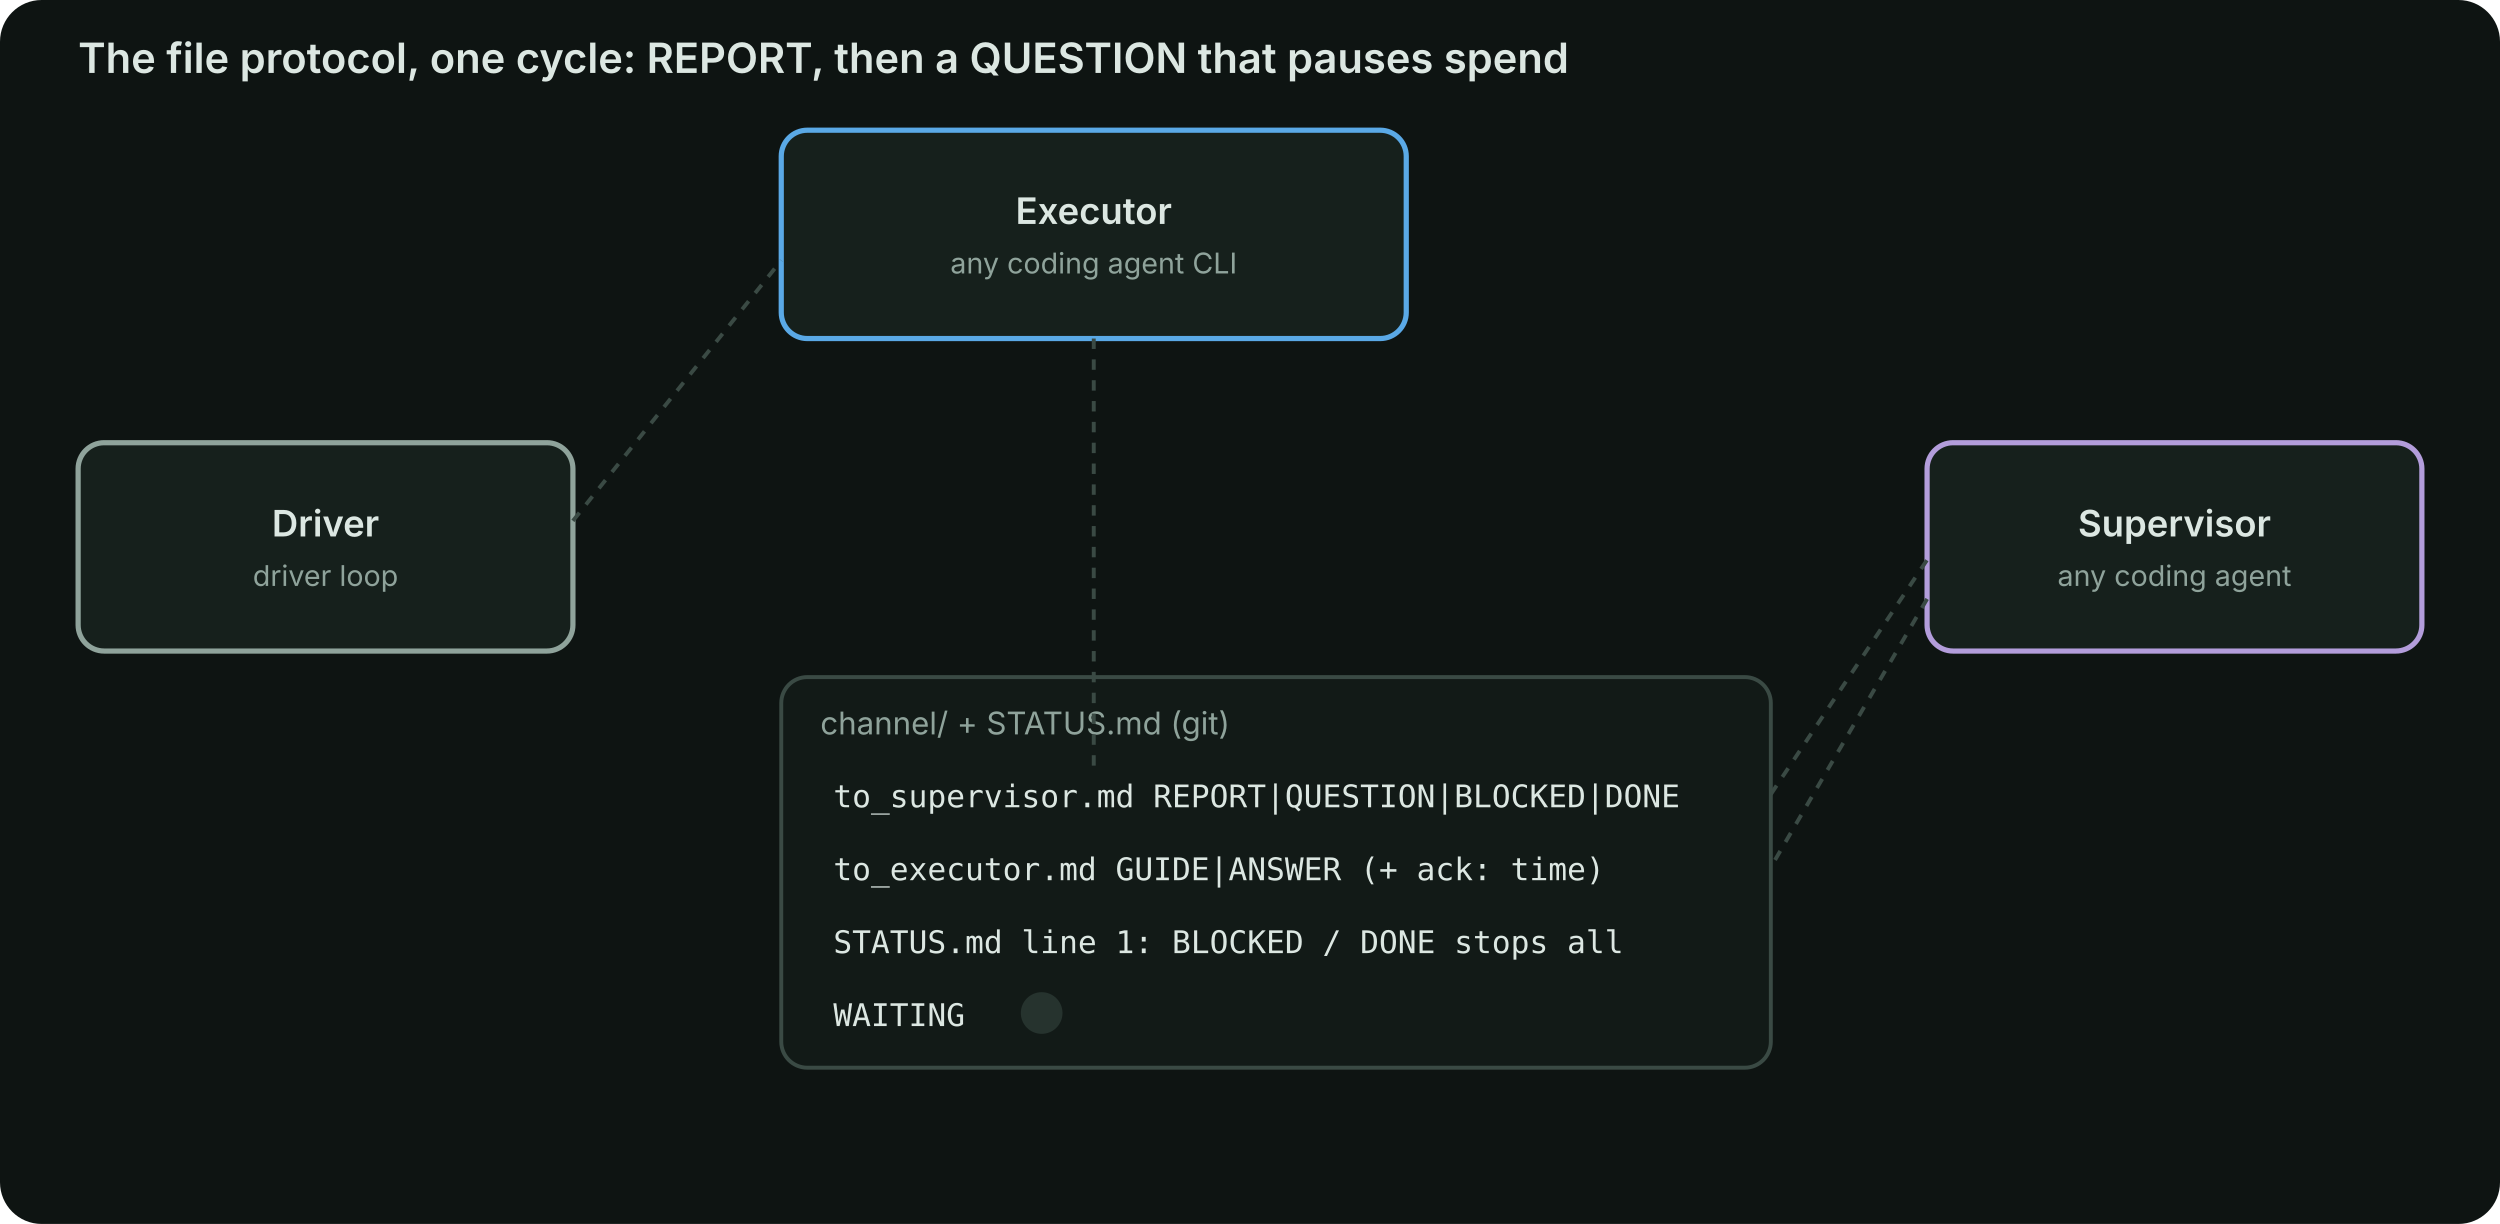
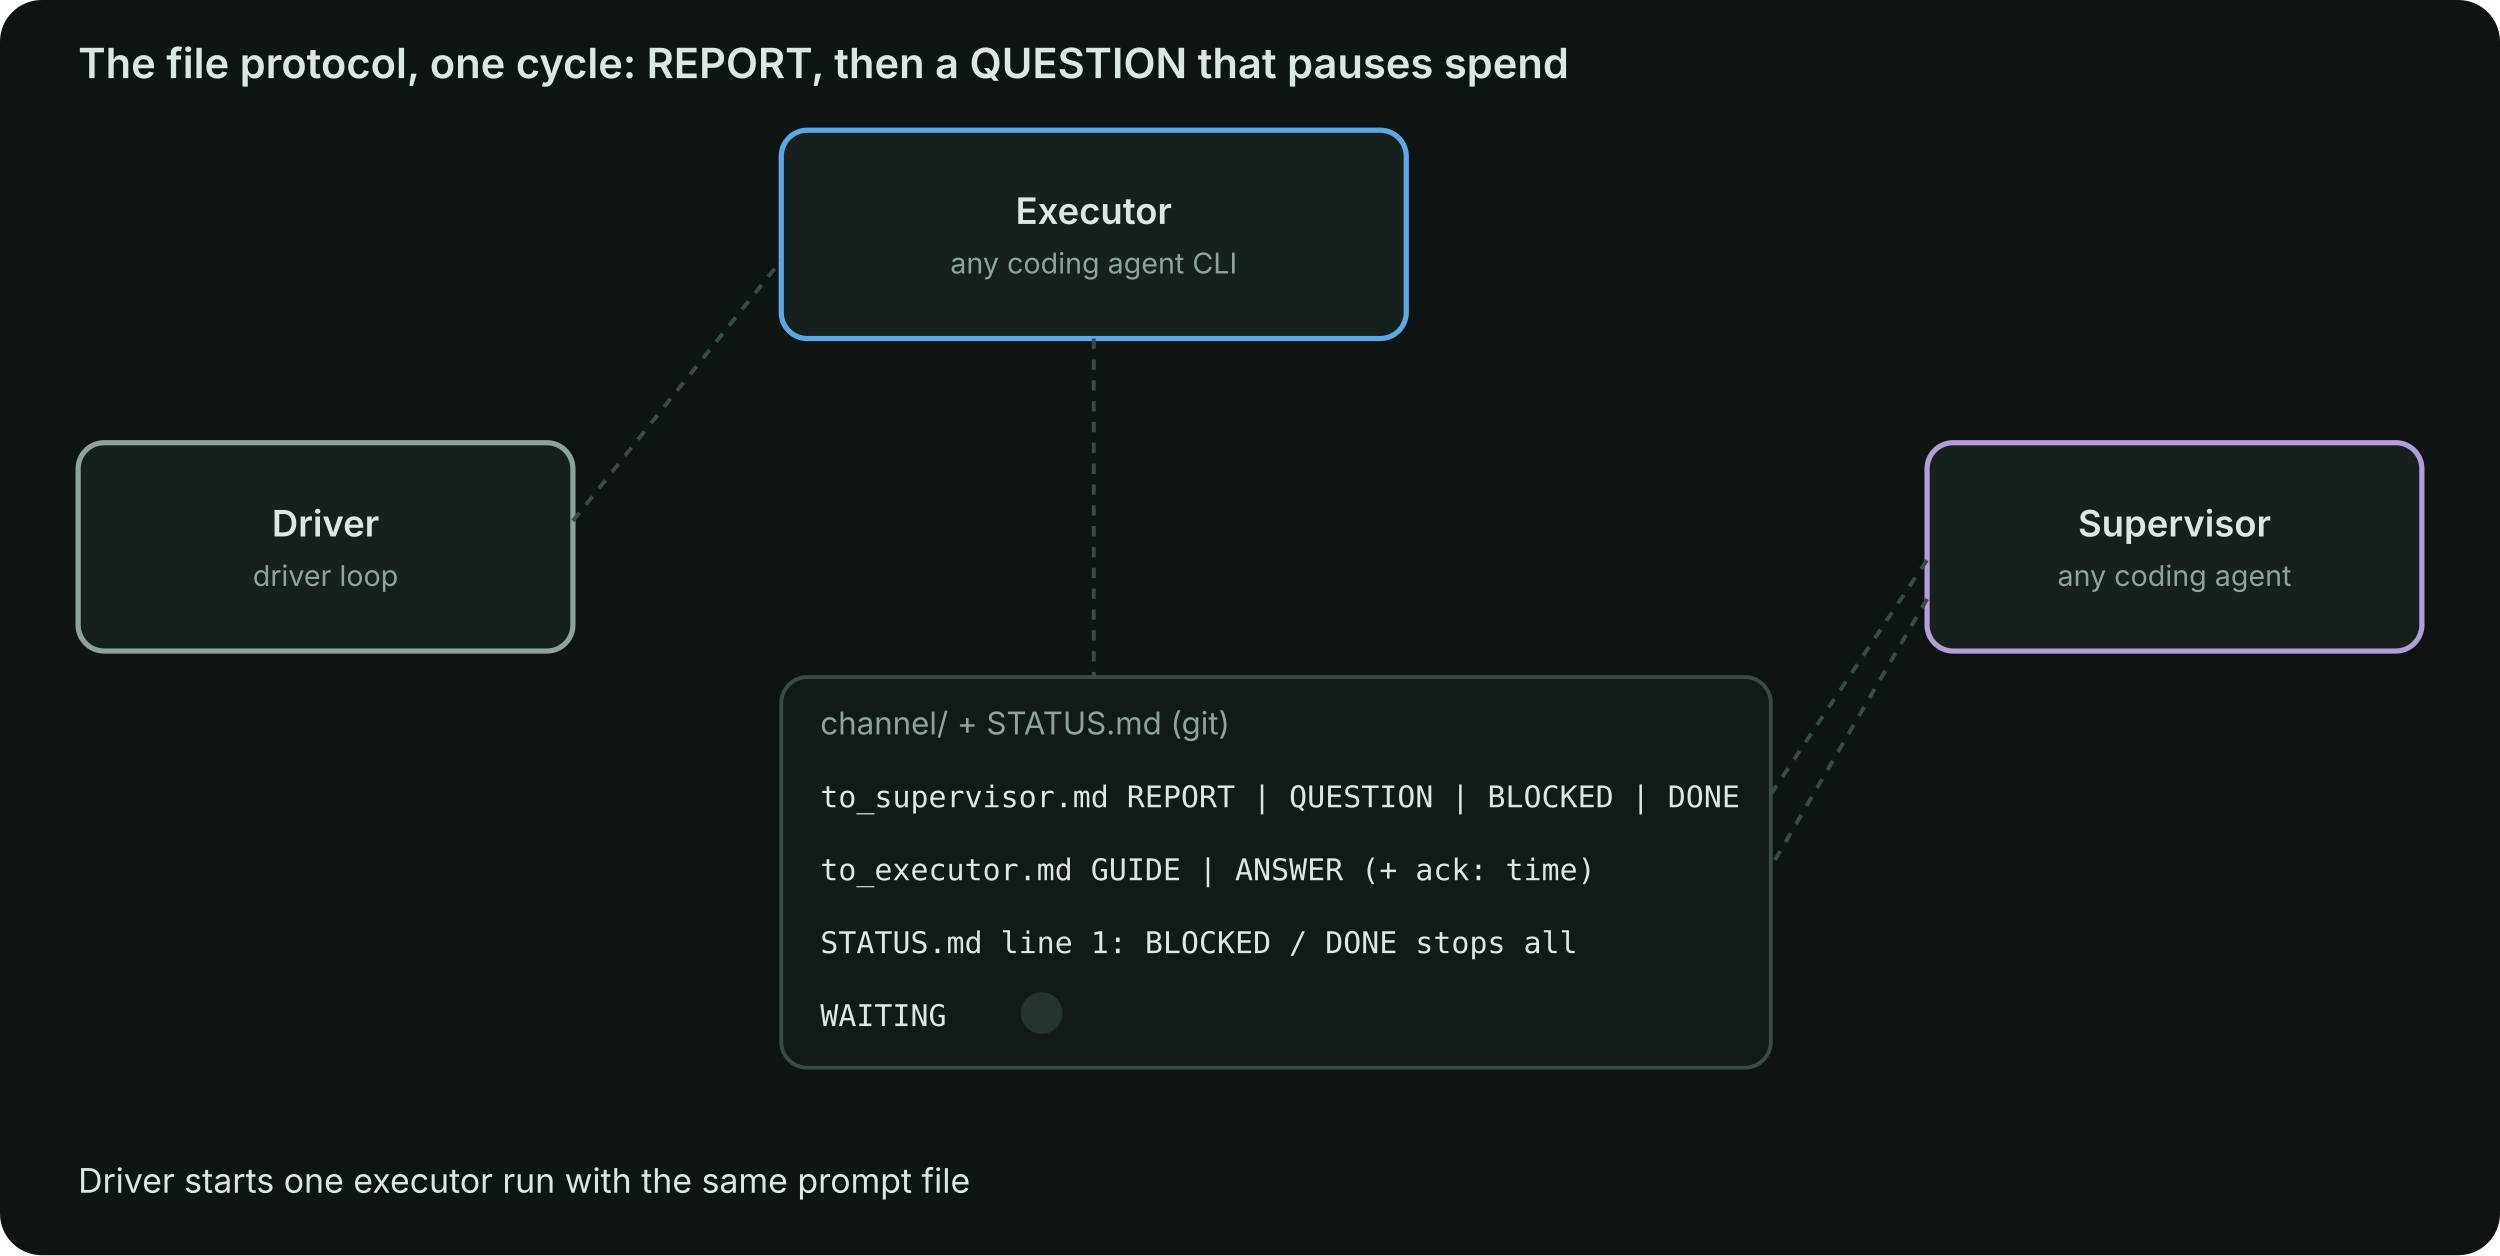
- <svg xmlns="http://www.w3.org/2000/svg" viewBox="0 0 960 470" font-family="IBM Plex Sans, Inter, Helvetica, Arial, sans-serif" role="img">
-   <style>@media (prefers-reduced-motion: reduce){*{animation:none!important}}</style>
-   <rect width="960" height="470" rx="16" fill="#0E1412" />
-   <text x="30" y="28" font-size="16" font-weight="600" fill="#DCE7E2">The file protocol, one cycle: REPORT, then a QUESTION that pauses spend</text>
+ <svg xmlns="http://www.w3.org/2000/svg" viewBox="0 0 960 482" font-family="IBM Plex Sans, Inter, Helvetica, Arial, sans-serif" role="img">
+   <style>.static-fallback{display:none}@media (prefers-reduced-motion: reduce){.anim{display:none}.static-fallback{display:inline}}</style>
+   <rect width="960" height="482" rx="16" fill="#0E1412" />
+   <text x="30" y="30" font-size="16" font-weight="600" fill="#DCE7E2">The file protocol, one cycle: REPORT, then a QUESTION that pauses spend</text>
  <rect x="30" y="170" width="190" height="80" rx="10" fill="#16201C" stroke="#8FA39B" stroke-width="2" />
-   <text x="125.0" y="206.0" text-anchor="middle" font-weight="600" font-size="14" fill="#DCE7E2">Driver</text>
-   <text x="125.0" y="225.0" text-anchor="middle" font-size="11" fill="#8FA39B">driver loop</text>
+   <text x="125" y="206" text-anchor="middle" font-weight="600" font-size="14" fill="#DCE7E2">Driver</text>
+   <text x="125" y="225" text-anchor="middle" font-size="11" fill="#8FA39B">driver loop</text>
  <rect x="300" y="50" width="240" height="80" rx="10" fill="#16201C" stroke="#5AA9E6" stroke-width="2" />
-   <text x="420.0" y="86.0" text-anchor="middle" font-weight="600" font-size="14" fill="#DCE7E2">Executor</text>
-   <text x="420.0" y="105.0" text-anchor="middle" font-size="11" fill="#8FA39B">any coding agent CLI</text>
+   <text x="420" y="86" text-anchor="middle" font-weight="600" font-size="14" fill="#DCE7E2">Executor</text>
+   <text x="420" y="105" text-anchor="middle" font-size="11" fill="#8FA39B">any coding agent CLI</text>
  <rect x="740" y="170" width="190" height="80" rx="10" fill="#16201C" stroke="#B39DDB" stroke-width="2" />
-   <text x="835.0" y="206.0" text-anchor="middle" font-weight="600" font-size="14" fill="#DCE7E2">Supervisor</text>
-   <text x="835.0" y="225.0" text-anchor="middle" font-size="11" fill="#8FA39B">any coding agent</text>
+   <text x="835" y="206" text-anchor="middle" font-weight="600" font-size="14" fill="#DCE7E2">Supervisor</text>
+   <text x="835" y="225" text-anchor="middle" font-size="11" fill="#8FA39B">any coding agent</text>
  <rect x="300" y="260" width="380" height="150" rx="10" fill="#121A17" stroke="#3A4A44" stroke-width="1.5" />
  <text x="315" y="282" font-size="12" fill="#8FA39B">channel/ + STATUS.md (git)</text>
-   <text x="320" y="310" font-size="12" fill="#DCE7E2" font-family="Menlo,monospace">to_supervisor.md  REPORT|QUESTION|BLOCKED|DONE</text>
-   <text x="320" y="338" font-size="12" fill="#DCE7E2" font-family="Menlo,monospace">to_executor.md    GUIDE|ANSWER (+ ack: time)</text>
-   <text x="320" y="366" font-size="12" fill="#DCE7E2" font-family="Menlo,monospace">STATUS.md      line 1: BLOCKED / DONE stops all</text>
-   <text x="320" y="394" font-size="12" fill="#DCE7E2" font-family="Menlo,monospace">WAITING</text>
+   <text x="315" y="310" font-size="11.5" fill="#DCE7E2" font-family="IBM Plex Mono, Menlo, monospace">to_supervisor.md  REPORT | QUESTION | BLOCKED | DONE</text>
+   <text x="315" y="338" font-size="11.5" fill="#DCE7E2" font-family="IBM Plex Mono, Menlo, monospace">to_executor.md    GUIDE | ANSWER (+ ack: time)</text>
+   <text x="315" y="366" font-size="11.5" fill="#DCE7E2" font-family="IBM Plex Mono, Menlo, monospace">STATUS.md         line 1: BLOCKED / DONE stops all</text>
+   <text x="315" y="394" font-size="11.5" fill="#DCE7E2" font-family="IBM Plex Mono, Menlo, monospace">WAITING</text>
  <circle cx="400" cy="389" r="8" fill="#26332E" />
-   <circle cx="400" cy="389" r="8" fill="#FF8A65" opacity="0">
-     <animate attributeName="opacity" values="0;0;1;1;0;0" keyTimes="0;0.529;0.543;0.857;0.871;1" dur="14s" repeatCount="indefinite" />
-   </circle>
-   <text x="415" y="394" font-size="12" fill="#FF8A65" opacity="0">
-     <animate attributeName="opacity" values="0;0;1;1;0;0" keyTimes="0;0.529;0.543;0.857;0.871;1" dur="14s" repeatCount="indefinite" />driver paused, no spend</text>
  <g stroke="#3A4A44" stroke-width="1.5" fill="none" stroke-dasharray="4 4">
    <path d="M220,200 L300,100" />
-     <path d="M420,130 L420,295" />
+     <path d="M420,130 L420,260" />
    <path d="M680,305 L740,215" />
    <path d="M740,230 L680,333" />
  </g>
-   <g opacity="0">
-     <animate attributeName="opacity" values="0;0;1;1;0;0" keyTimes="0;0.011;0.021;0.171;0.182;1" dur="14s" repeatCount="indefinite" />
-     <circle r="9" fill="#8FA39B">
-       <animateMotion path="M220,200 L300,100" dur="14s" repeatCount="indefinite" keyPoints="0;0;1;1" keyTimes="0;0.021;0.129;1" calcMode="linear" />
+   <g class="anim">
+     <circle cx="400" cy="389" r="8" fill="#FF8A65" opacity="0">
+       <animate attributeName="opacity" values="0;0;1;1;0;0" keyTimes="0;0.529;0.543;0.857;0.871;1" dur="14s" repeatCount="indefinite" />
    </circle>
-     <text x="160" y="140" fill="#8FA39B" font-weight="600" font-size="13">iteration N</text>
+     <text x="415" y="394" font-size="12" fill="#FF8A65" opacity="0">
+       <animate attributeName="opacity" values="0;0;1;1;0;0" keyTimes="0;0.529;0.543;0.857;0.871;1" dur="14s" repeatCount="indefinite" />driver paused, no spend</text>
+     <g opacity="0">
+       <animate attributeName="opacity" values="0;0;1;1;0;0" keyTimes="0;0.011;0.021;0.171;0.182;1" dur="14s" repeatCount="indefinite" />
+       <circle r="9" fill="#8FA39B">
+         <animateMotion path="M220,200 L300,100" dur="14s" repeatCount="indefinite" keyPoints="0;0;1;1" keyTimes="0;0.021;0.129;1" calcMode="linear" />
+       </circle>
+       <text x="155" y="140" fill="#8FA39B" font-weight="600" font-size="13">iteration N</text>
+     </g>
+     <g opacity="0">
+       <animate attributeName="opacity" values="0;0;1;1;0;0" keyTimes="0;0.146;0.157;0.314;0.325;1" dur="14s" repeatCount="indefinite" />
+       <circle r="9" fill="#5AA9E6">
+         <animateMotion path="M420,130 L420,260" dur="14s" repeatCount="indefinite" keyPoints="0;0;1;1" keyTimes="0;0.157;0.271;1" calcMode="linear" />
+       </circle>
+       <text x="434" y="200" fill="#5AA9E6" font-weight="600" font-size="13">REPORT</text>
+     </g>
+     <g opacity="0">
+       <animate attributeName="opacity" values="0;0;1;1;0;0" keyTimes="0;0.296;0.307;0.457;0.468;1" dur="14s" repeatCount="indefinite" />
+       <circle r="9" fill="#8FA39B">
+         <animateMotion path="M220,200 L300,100" dur="14s" repeatCount="indefinite" keyPoints="0;0;1;1" keyTimes="0;0.307;0.414;1" calcMode="linear" />
+       </circle>
+       <text x="148" y="140" fill="#8FA39B" font-weight="600" font-size="13">iteration N+1</text>
+     </g>
+     <g opacity="0">
+       <animate attributeName="opacity" values="0;0;1;1;0;0" keyTimes="0;0.418;0.429;0.579;0.589;1" dur="14s" repeatCount="indefinite" />
+       <circle r="9" fill="#FF8A65">
+         <animateMotion path="M420,130 L420,260" dur="14s" repeatCount="indefinite" keyPoints="0;0;1;1" keyTimes="0;0.429;0.536;1" calcMode="linear" />
+       </circle>
+       <text x="434" y="200" fill="#FF8A65" font-weight="600" font-size="13">QUESTION + touch WAITING</text>
+     </g>
+     <g opacity="0">
+       <animate attributeName="opacity" values="0;0;1;1;0;0" keyTimes="0;0.575;0.586;0.729;0.739;1" dur="14s" repeatCount="indefinite" />
+       <circle r="9" fill="#FF8A65">
+         <animateMotion path="M680,305 L740,215" dur="14s" repeatCount="indefinite" keyPoints="0;0;1;1" keyTimes="0;0.586;0.686;1" calcMode="linear" />
+       </circle>
+       <text x="705" y="150" fill="#FF8A65" font-weight="600" font-size="13">watcher sees QUESTION</text>
+     </g>
+     <g opacity="0">
+       <animate attributeName="opacity" values="0;0;1;1;0;0" keyTimes="0;0.704;0.714;0.871;0.882;1" dur="14s" repeatCount="indefinite" />
+       <circle r="9" fill="#B39DDB">
+         <animateMotion path="M740,230 L680,333" dur="14s" repeatCount="indefinite" keyPoints="0;0;1;1" keyTimes="0;0.714;0.829;1" calcMode="linear" />
+       </circle>
+       <text x="705" y="340" fill="#B39DDB" font-weight="600" font-size="13">verify, ANSWER, rm WAITING</text>
+     </g>
+     <g opacity="0">
+       <animate attributeName="opacity" values="0;0;1;1;0;0" keyTimes="0;0.861;0.871;0.985;0.995;1" dur="14s" repeatCount="indefinite" />
+       <circle r="9" fill="#8FA39B">
+         <animateMotion path="M220,200 L300,100" dur="14s" repeatCount="indefinite" keyPoints="0;0;1;1" keyTimes="0;0.871;0.964;1" calcMode="linear" />
+       </circle>
+       <text x="140" y="140" fill="#8FA39B" font-weight="600" font-size="13">N+2: ack: ANSWER</text>
+     </g>
+     <text x="30" y="458" font-size="13" fill="#DCE7E2">
+       <animate attributeName="opacity" values="1;1;0;0" keyTimes="0;0.129;0.143;1" dur="14s" repeatCount="indefinite" />Driver starts one executor run with the same prompt file</text>
+     <text x="30" y="458" font-size="13" fill="#DCE7E2" opacity="0">
+       <animate attributeName="opacity" values="0;0;1;1;0;0" keyTimes="0;0.129;0.143;0.271;0.286;1" dur="14s" repeatCount="indefinite" />Executor does one step, appends a REPORT, commits</text>
+     <text x="30" y="458" font-size="13" fill="#DCE7E2" opacity="0">
+       <animate attributeName="opacity" values="0;0;1;1;0;0" keyTimes="0;0.271;0.286;0.414;0.429;1" dur="14s" repeatCount="indefinite" />Next iteration: supervisor ignores REPORTs (no tokens spent)</text>
+     <text x="30" y="458" font-size="13" fill="#DCE7E2" opacity="0">
+       <animate attributeName="opacity" values="0;0;1;1;0;0" keyTimes="0;0.414;0.429;0.557;0.571;1" dur="14s" repeatCount="indefinite" />Spend ahead: QUESTION with options and a pick, then WAITING</text>
+     <text x="30" y="458" font-size="13" fill="#DCE7E2" opacity="0">
+       <animate attributeName="opacity" values="0;0;1;1;0;0" keyTimes="0;0.557;0.571;0.7;0.714;1" dur="14s" repeatCount="indefinite" />Driver sleeps while WAITING exists and supervisor wakes on QUESTION</text>
+     <text x="30" y="458" font-size="13" fill="#DCE7E2" opacity="0">
+       <animate attributeName="opacity" values="0;0;1;1;0;0" keyTimes="0;0.7;0.714;0.843;0.857;1" dur="14s" repeatCount="indefinite" />Supervisor verifies from the raw log, answers, removes WAITING</text>
+     <text x="30" y="458" font-size="13" fill="#DCE7E2" opacity="0">
+       <animate attributeName="opacity" values="0;0;1;1;0;0" keyTimes="0;0.843;0.857;0.98;0.995;1" dur="14s" repeatCount="indefinite" />Executor acknowledges the ANSWER and resumes work</text>
  </g>
-   <g opacity="0">
-     <animate attributeName="opacity" values="0;0;1;1;0;0" keyTimes="0;0.146;0.157;0.314;0.325;1" dur="14s" repeatCount="indefinite" />
-     <circle r="9" fill="#5AA9E6">
-       <animateMotion path="M420,130 L420,300" dur="14s" repeatCount="indefinite" keyPoints="0;0;1;1" keyTimes="0;0.157;0.271;1" calcMode="linear" />
-     </circle>
-     <text x="430" y="220" fill="#5AA9E6" font-weight="600" font-size="13">REPORT</text>
+   <g class="static-fallback">
+     <circle cx="400" cy="389" r="8" fill="#FF8A65" />
+     <text x="415" y="394" font-size="12" fill="#FF8A65">driver paused while WAITING exists</text>
+     <text x="148" y="140" fill="#8FA39B" font-weight="600" font-size="13">1. start step</text>
+     <text x="434" y="192" fill="#5AA9E6" font-weight="600" font-size="13">2. REPORT /</text>
+     <text x="434" y="210" fill="#FF8A65" font-weight="600" font-size="13">QUESTION + WAITING</text>
+     <text x="705" y="150" fill="#FF8A65" font-weight="600" font-size="13">3. wake on QUESTION</text>
+     <text x="705" y="340" fill="#B39DDB" font-weight="600" font-size="13">4. ANSWER + rm WAITING</text>
+     <text x="30" y="458" font-size="13" fill="#DCE7E2">Cycle: Driver starts step -&gt; Executor logs REPORT or QUESTION + WAITING -&gt; Supervisor answers and clears WAITING</text>
  </g>
-   <g opacity="0">
-     <animate attributeName="opacity" values="0;0;1;1;0;0" keyTimes="0;0.296;0.307;0.457;0.468;1" dur="14s" repeatCount="indefinite" />
-     <circle r="9" fill="#8FA39B">
-       <animateMotion path="M220,200 L300,100" dur="14s" repeatCount="indefinite" keyPoints="0;0;1;1" keyTimes="0;0.307;0.414;1" calcMode="linear" />
-     </circle>
-     <text x="150" y="140" fill="#8FA39B" font-weight="600" font-size="13">iteration N+1</text>
-   </g>
-   <g opacity="0">
-     <animate attributeName="opacity" values="0;0;1;1;0;0" keyTimes="0;0.418;0.429;0.579;0.589;1" dur="14s" repeatCount="indefinite" />
-     <circle r="9" fill="#FF8A65">
-       <animateMotion path="M420,130 L420,300" dur="14s" repeatCount="indefinite" keyPoints="0;0;1;1" keyTimes="0;0.429;0.536;1" calcMode="linear" />
-     </circle>
-     <text x="430" y="220" fill="#FF8A65" font-weight="600" font-size="13">QUESTION + touch WAITING</text>
-   </g>
-   <g opacity="0">
-     <animate attributeName="opacity" values="0;0;1;1;0;0" keyTimes="0;0.575;0.586;0.729;0.739;1" dur="14s" repeatCount="indefinite" />
-     <circle r="9" fill="#FF8A65">
-       <animateMotion path="M680,305 L740,215" dur="14s" repeatCount="indefinite" keyPoints="0;0;1;1" keyTimes="0;0.586;0.686;1" calcMode="linear" />
-     </circle>
-     <text x="700" y="150" fill="#FF8A65" font-weight="600" font-size="13">watcher sees QUESTION</text>
-   </g>
-   <g opacity="0">
-     <animate attributeName="opacity" values="0;0;1;1;0;0" keyTimes="0;0.704;0.714;0.871;0.882;1" dur="14s" repeatCount="indefinite" />
-     <circle r="9" fill="#B39DDB">
-       <animateMotion path="M740,230 L680,333" dur="14s" repeatCount="indefinite" keyPoints="0;0;1;1" keyTimes="0;0.714;0.829;1" calcMode="linear" />
-     </circle>
-     <text x="700" y="445" fill="#B39DDB" font-weight="600" font-size="13">verify, ANSWER, rm WAITING</text>
-   </g>
-   <g opacity="0">
-     <animate attributeName="opacity" values="0;0;1;1;0;0" keyTimes="0;0.861;0.871;1.007;1.007;1.007" dur="14s" repeatCount="indefinite" />
-     <circle r="9" fill="#8FA39B">
-       <animateMotion path="M220,200 L300,100" dur="14s" repeatCount="indefinite" keyPoints="0;0;1;1" keyTimes="0;0.871;0.964;1" calcMode="linear" />
-     </circle>
-     <text x="140" y="140" fill="#8FA39B" font-weight="600" font-size="13">N+2: ack: ANSWER</text>
-   </g>
-   <text x="30" y="458" font-size="13" fill="#DCE7E2" opacity="0">
-     <animate attributeName="opacity" values="0;0;1;1;0;0" keyTimes="0;0.0;0.0;0.129;0.143;1" dur="14s" repeatCount="indefinite" />Driver starts one executor run with the same prompt file</text>
-   <text x="30" y="458" font-size="13" fill="#DCE7E2" opacity="0">
-     <animate attributeName="opacity" values="0;0;1;1;0;0" keyTimes="0;0.129;0.143;0.271;0.286;1" dur="14s" repeatCount="indefinite" />Executor does one step, appends a REPORT, commits</text>
-   <text x="30" y="458" font-size="13" fill="#DCE7E2" opacity="0">
-     <animate attributeName="opacity" values="0;0;1;1;0;0" keyTimes="0;0.271;0.286;0.414;0.429;1" dur="14s" repeatCount="indefinite" />Next iteration; supervisor ignores REPORTs (no tokens spent)</text>
-   <text x="30" y="458" font-size="13" fill="#DCE7E2" opacity="0">
-     <animate attributeName="opacity" values="0;0;1;1;0;0" keyTimes="0;0.414;0.429;0.557;0.571;1" dur="14s" repeatCount="indefinite" />Spend ahead: QUESTION with options and a pick, then WAITING</text>
-   <text x="30" y="458" font-size="13" fill="#DCE7E2" opacity="0">
-     <animate attributeName="opacity" values="0;0;1;1;0;0" keyTimes="0;0.557;0.571;0.7;0.714;1" dur="14s" repeatCount="indefinite" />Driver sleeps while WAITING exists; supervisor wakes on QUESTION</text>
-   <text x="30" y="458" font-size="13" fill="#DCE7E2" opacity="0">
-     <animate attributeName="opacity" values="0;0;1;1;0;0" keyTimes="0;0.7;0.714;0.843;0.857;1" dur="14s" repeatCount="indefinite" />Supervisor recounts from the raw log, answers, removes WAITING</text>
-   <text x="30" y="458" font-size="13" fill="#DCE7E2" opacity="0">
-     <animate attributeName="opacity" values="0;0;1;1;0;0" keyTimes="0;0.843;0.857;0.986;1.0;1" dur="14s" repeatCount="indefinite" />Executor acknowledges the ANSWER and spends</text>
</svg>
